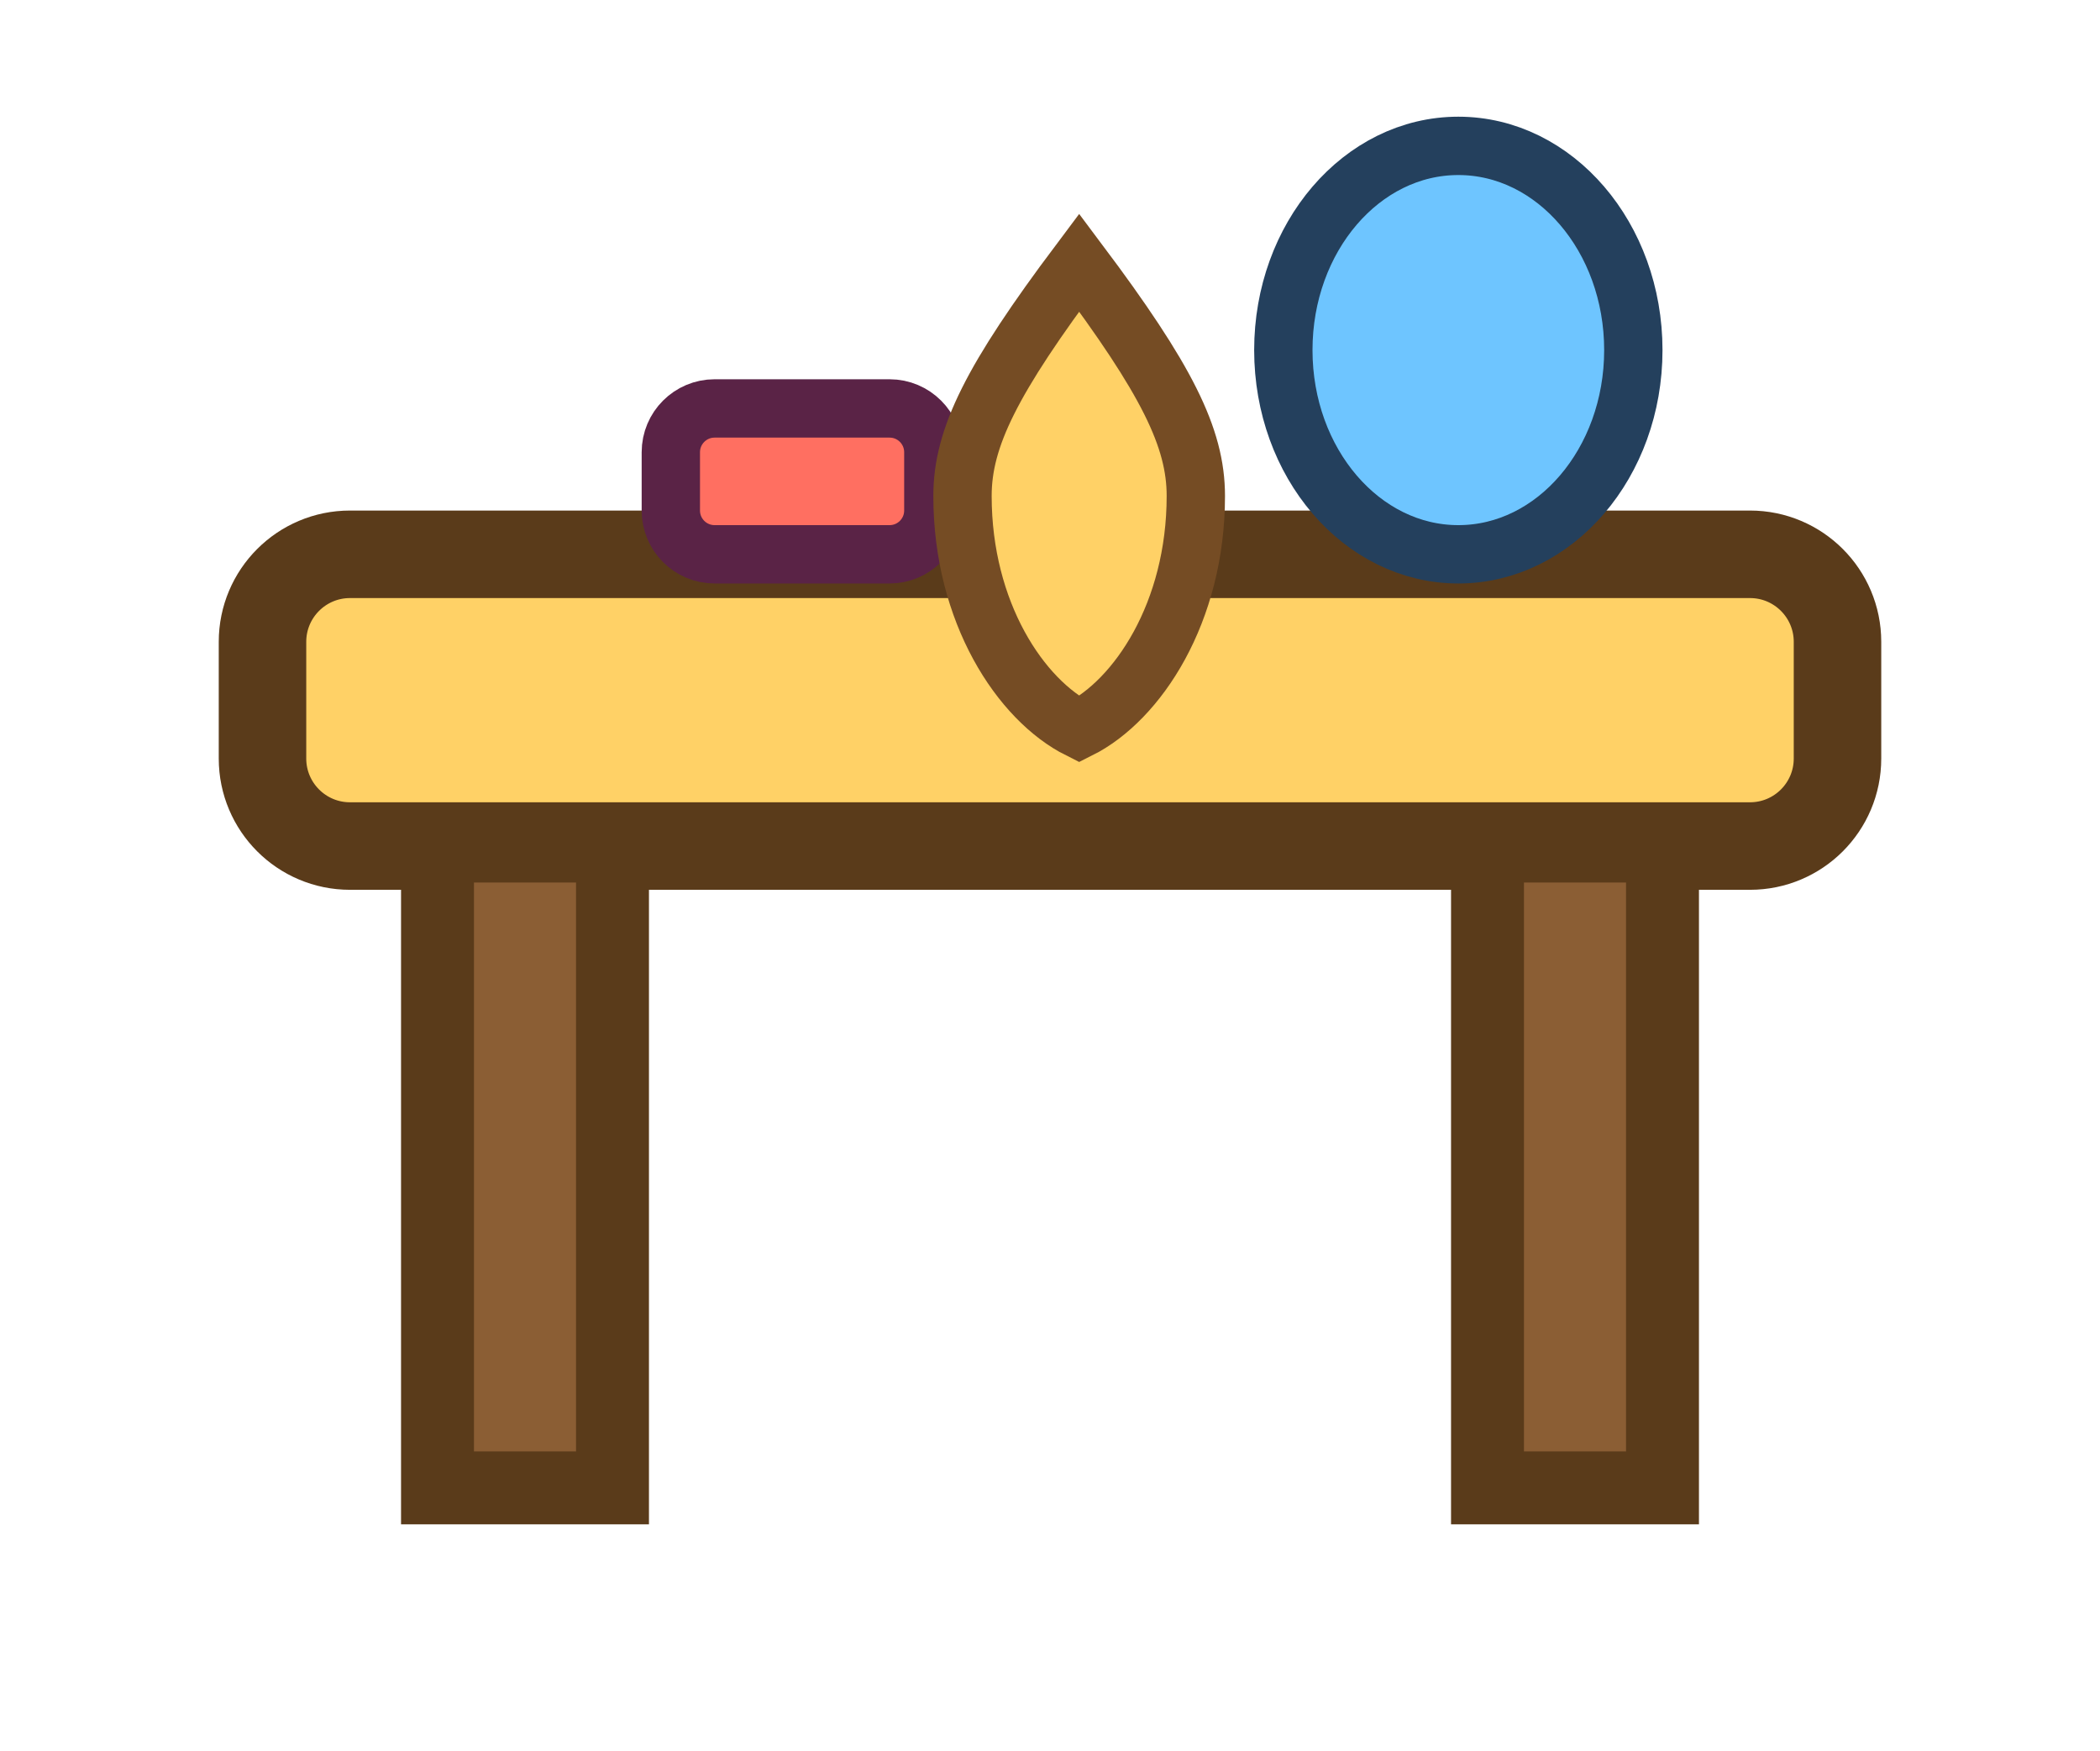
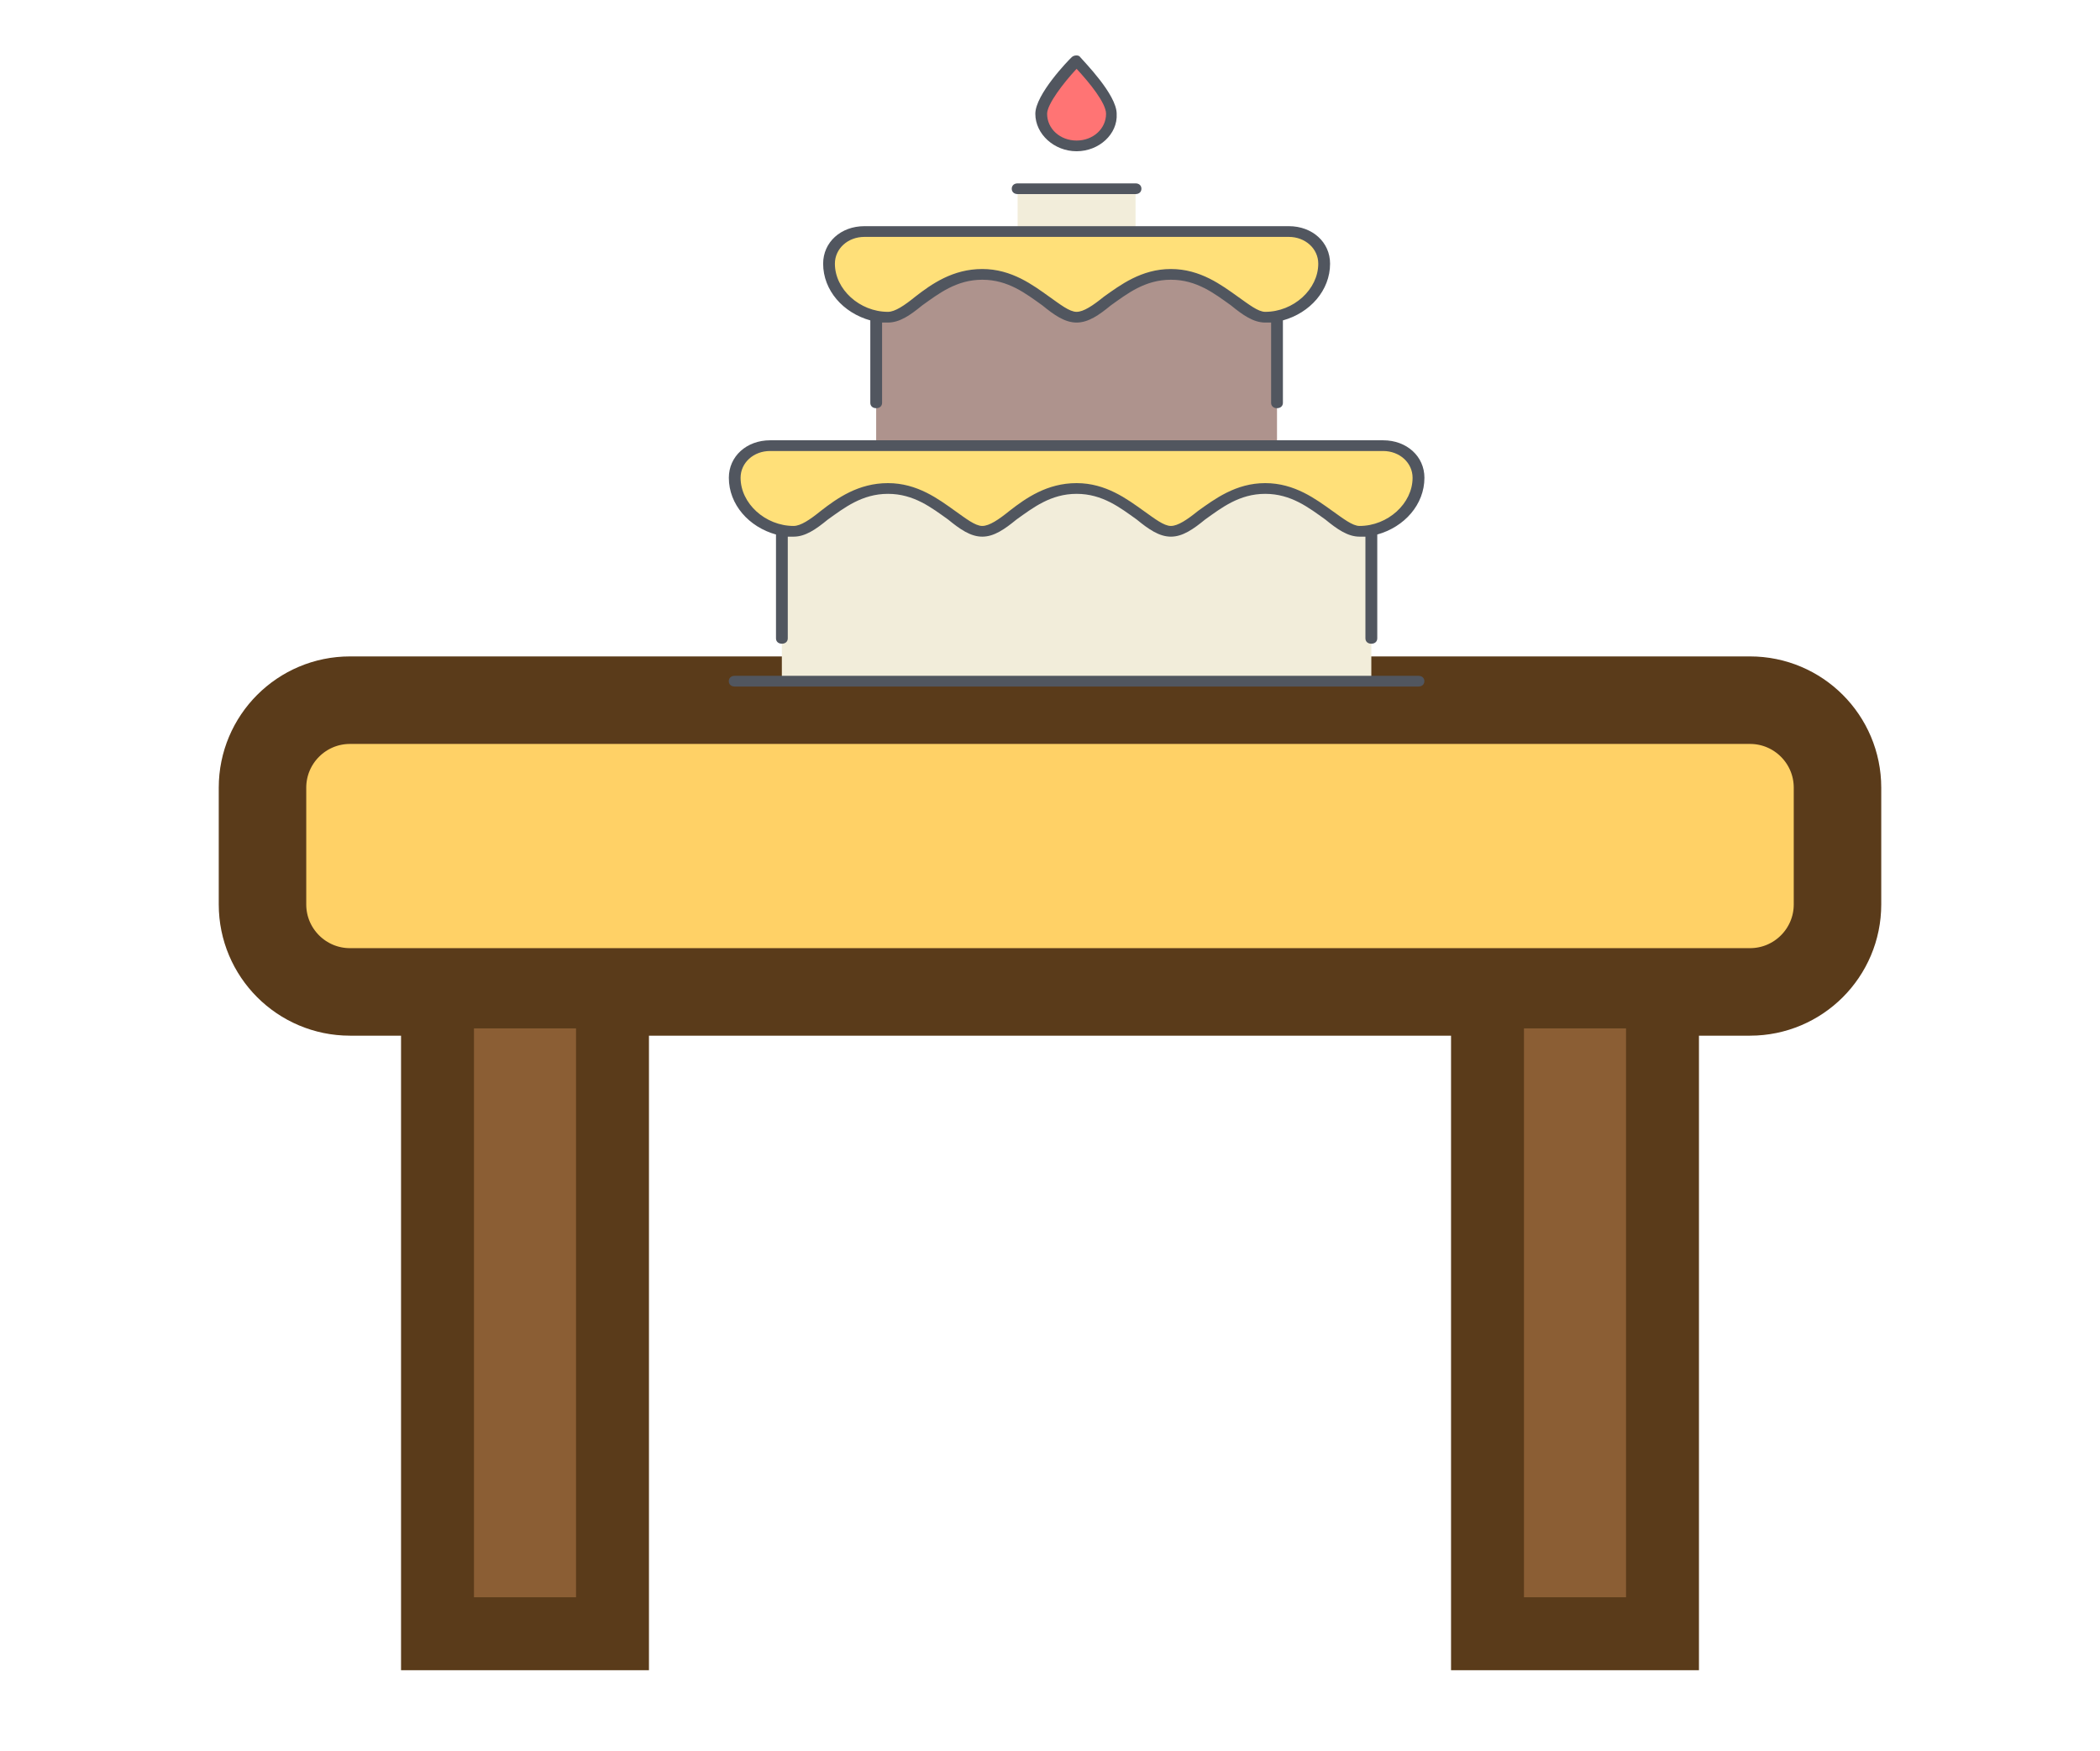
- <svg xmlns="http://www.w3.org/2000/svg" viewBox="0 0 144 120">
-   <rect x="18" y="38" width="108" height="20" rx="6" fill="#ffd166" stroke="#5a3b1a" stroke-width="6" />
-   <rect x="30" y="58" width="12" height="44" fill="#8b5e34" stroke="#5a3b1a" stroke-width="5" />
-   <rect x="102" y="58" width="12" height="44" fill="#8b5e34" stroke="#5a3b1a" stroke-width="5" />
-   <rect x="46" y="28" width="18" height="10" rx="3" fill="#ff6f61" stroke="#5a2346" stroke-width="4" />
-   <path d="M74 18C80 26 82 30 82 34C82 42 78 48 74 50C70 48 66 42 66 34C66 30 68 26 74 18Z" fill="#ffd166" stroke="#754c24" stroke-width="4" />
-   <ellipse cx="100" cy="24" rx="12" ry="14" fill="#6ec5ff" stroke="#24405d" stroke-width="4" />
+ <svg xmlns="http://www.w3.org/2000/svg" viewBox="0 0 144 120" version="1.1" id="svg4">
+   <defs id="defs4" />
+   <rect x="18" y="48" width="108" height="20" rx="6" fill="#ffd166" stroke="#5a3b1a" stroke-width="6" id="rect1" />
+   <rect x="30" y="68" width="12" height="44" fill="#8b5e34" stroke="#5a3b1a" stroke-width="5" id="rect2" />
+   <rect x="102" y="68" width="12" height="44" fill="#8b5e34" stroke="#5a3b1a" stroke-width="5" id="rect3" />
+   <g transform="matrix(0.09473677,0,0,0.0860061,50.06925,3.867689)" id="g4">
+     <polygon style="fill:#f2edda" points="293.4,139.587 250.733,139.587 208.067,139.587 208.067,105.453 293.4,105.453 " id="polygon1" />
+     <path style="fill:#ff7474" d="m 276.333,45.72 c 0,14.507 -11.093,25.6 -25.6,25.6 -14.507,0 -25.6,-11.093 -25.6,-25.6 0,-14.507 25.6,-42.667 25.6,-42.667 0,0 25.6,28.16 25.6,42.667" id="path1" />
+     <path style="fill:#ffe079" d="m 423.107,147.267 c 4.267,4.267 6.827,11.093 6.827,17.92 0,23.893 -19.627,42.667 -42.667,42.667 -17.067,0 -34.133,-34.133 -68.267,-34.133 -34.134,0 -51.2,34.133 -68.267,34.133 -17.067,0 -34.133,-34.134 -68.266,-34.134 -34.133,0 -51.2,34.133 -68.267,34.133 -2.56,0 -5.973,0 -8.533,-0.853 -7.68,-1.707 -15.36,-5.973 -21.333,-11.947 -7.68,-7.68 -12.8,-17.92 -12.8,-29.867 0,-14.507 11.093,-25.6 25.6,-25.6 h 110.933 42.667 42.666 110.933 c 7.68,10e-4 13.654,2.561 18.774,7.681 z m 68.266,170.666 c 4.267,4.267 6.827,11.093 6.827,17.92 0,23.893 -19.627,42.667 -42.667,42.667 -17.067,0 -34.133,-34.133 -68.267,-34.133 -34.134,0 -51.199,34.133 -68.266,34.133 -17.067,0 -34.133,-34.133 -68.267,-34.133 -34.134,0 -51.2,34.133 -68.267,34.133 -17.067,0 -34.133,-34.133 -68.267,-34.133 -34.134,0 -51.199,34.133 -68.266,34.133 -2.56,0 -5.973,0 -8.533,-0.853 -7.68,-1.707 -15.36,-5.973 -21.333,-11.947 -7.68,-7.68 -12.8,-17.92 -12.8,-29.867 0,-14.507 11.093,-25.6 25.6,-25.6 h 76.8 290.133 76.8 c 7.68,0 13.653,2.56 18.773,7.68 z" id="path2" />
+     <path style="fill:#f2edda" d="m 45.933,378.52 c 17.067,0 34.133,-34.133 68.267,-34.133 34.134,0 51.2,34.133 68.267,34.133 17.067,0 34.133,-34.133 68.267,-34.133 34.134,0 51.2,34.133 68.267,34.133 17.067,0 34.133,-34.133 68.267,-34.133 34.134,0 51.2,34.133 68.267,34.133 h 8.533 V 497.987 H 37.4 V 378.52 377.667 c 2.56,0.853 5.973,0.853 8.533,0.853" id="path3" />
+     <path style="fill:#ae938d" d="M 105.667,207.853 V 207 c 2.56,0.853 5.973,0.853 8.533,0.853 17.067,0 34.133,-34.133 68.267,-34.133 34.134,0 51.2,34.133 68.267,34.133 17.067,0 34.133,-34.133 68.266,-34.133 34.133,0 51.2,34.133 68.267,34.133 h 8.533 v 102.4 H 105.667 Z" id="path4" />
+   </g>
+   <path style="fill:#51565f;stroke-width:0.09" d="M 97.267,47.065 H 50.379 c -0.243,0 -0.404,-0.147 -0.404,-0.367 0,-0.22 0.162,-0.367 0.404,-0.367 h 46.888 c 0.243,0 0.404,0.147 0.404,0.367 0,0.22 -0.162,0.367 -0.404,0.367 z m -3.234,-2.936 c -0.243,0 -0.404,-0.147 -0.404,-0.367 v -6.972 c -0.162,0 -0.243,0 -0.404,0 -0.808,0 -1.536,-0.514 -2.344,-1.174 -1.132,-0.807 -2.344,-1.761 -4.123,-1.761 -1.778,0 -2.991,0.954 -4.123,1.761 -0.808,0.661 -1.536,1.174 -2.344,1.174 -0.808,0 -1.536,-0.514 -2.344,-1.174 -1.132,-0.807 -2.344,-1.761 -4.123,-1.761 -1.778,0 -2.991,0.954 -4.123,1.761 -0.808,0.661 -1.536,1.174 -2.344,1.174 -0.808,0 -1.536,-0.514 -2.344,-1.174 -1.132,-0.807 -2.344,-1.761 -4.123,-1.761 -1.778,0 -2.991,0.954 -4.123,1.761 -0.808,0.661 -1.536,1.174 -2.344,1.174 -0.162,0 -0.243,0 -0.404,0 v 6.972 c 0,0.22 -0.162,0.367 -0.404,0.367 -0.243,0 -0.404,-0.147 -0.404,-0.367 V 36.643 c -1.859,-0.514 -3.233,-2.055 -3.233,-3.89 0,-1.468 1.213,-2.569 2.83,-2.569 h 42.038 c 1.617,0 2.829,1.101 2.829,2.569 0,1.835 -1.374,3.376 -3.234,3.89 v 7.119 c -9.2e-5,0.22 -0.162,0.367 -0.404,0.367 z M 86.758,33.12 c 2.021,0 3.476,1.101 4.608,1.908 0.728,0.514 1.374,1.028 1.859,1.028 1.94,0 3.638,-1.541 3.638,-3.303 0,-1.028 -0.889,-1.835 -2.021,-1.835 H 52.804 c -1.132,0 -2.021,0.807 -2.021,1.835 0,1.761 1.698,3.303 3.638,3.303 0.485,0 1.132,-0.44 1.859,-1.028 1.132,-0.881 2.587,-1.908 4.608,-1.908 2.021,0 3.476,1.101 4.608,1.908 0.728,0.514 1.374,1.028 1.859,1.028 0.485,0 1.132,-0.44 1.859,-1.028 1.132,-0.881 2.587,-1.908 4.608,-1.908 2.021,0 3.476,1.101 4.608,1.908 0.728,0.514 1.374,1.028 1.859,1.028 0.485,0 1.132,-0.44 1.859,-1.028 1.132,-0.807 2.587,-1.908 4.608,-1.908 z m 0.808,-5.137 c -0.243,0 -0.404,-0.147 -0.404,-0.367 v -5.504 c -0.162,0 -0.243,0 -0.404,0 -0.808,0 -1.536,-0.514 -2.344,-1.174 -1.132,-0.807 -2.344,-1.761 -4.123,-1.761 -1.778,0 -2.991,0.954 -4.123,1.761 -0.808,0.661 -1.536,1.174 -2.344,1.174 -0.808,0 -1.536,-0.514 -2.344,-1.174 -1.132,-0.807 -2.344,-1.761 -4.123,-1.761 -1.778,0 -2.991,0.954 -4.123,1.761 -0.808,0.661 -1.536,1.174 -2.344,1.174 -0.162,0 -0.243,0 -0.404,0 v 5.504 c 0,0.22 -0.162,0.367 -0.404,0.367 -0.243,0 -0.404,-0.147 -0.404,-0.367 V 21.964 c -1.859,-0.514 -3.234,-2.055 -3.234,-3.89 0,-1.468 1.213,-2.569 2.829,-2.569 h 29.103 c 1.617,0 2.829,1.101 2.829,2.569 0,1.835 -1.374,3.376 -3.234,3.89 v 5.651 c 1.85e-4,0.22 -0.162,0.367 -0.404,0.367 z m -7.276,-9.541 c 2.021,0 3.476,1.101 4.608,1.908 0.728,0.514 1.374,1.028 1.859,1.028 1.94,0 3.638,-1.541 3.638,-3.303 0,-1.028 -0.889,-1.835 -2.021,-1.835 H 59.271 c -1.132,0 -2.021,0.807 -2.021,1.835 0,1.761 1.698,3.303 3.638,3.303 0.485,0 1.132,-0.44 1.859,-1.028 1.132,-0.881 2.587,-1.908 4.608,-1.908 2.021,0 3.476,1.101 4.608,1.908 0.728,0.514 1.374,1.028 1.859,1.028 0.485,0 1.132,-0.44 1.859,-1.028 1.132,-0.807 2.587,-1.908 4.608,-1.908 z m -2.425,-5.137 h -8.084 c -0.243,0 -0.404,-0.147 -0.404,-0.367 0,-0.22 0.162,-0.367 0.404,-0.367 h 8.084 c 0.243,0 0.404,0.147 0.404,0.367 0,0.22 -0.162,0.367 -0.404,0.367 z M 73.823,10.369 c -1.536,0 -2.829,-1.174 -2.829,-2.569 0,-1.321 2.264,-3.67 2.506,-3.89 0.162,-0.147 0.485,-0.147 0.566,0 0.243,0.294 2.506,2.569 2.506,3.89 0.081,1.394 -1.212,2.569 -2.748,2.569 z m 0,-5.651 c -0.889,0.954 -2.021,2.422 -2.021,3.082 0,1.028 0.889,1.835 2.021,1.835 1.132,0 2.021,-0.807 2.021,-1.835 9.2e-5,-0.734 -1.132,-2.128 -2.021,-3.082 z" id="path5" />
</svg>
